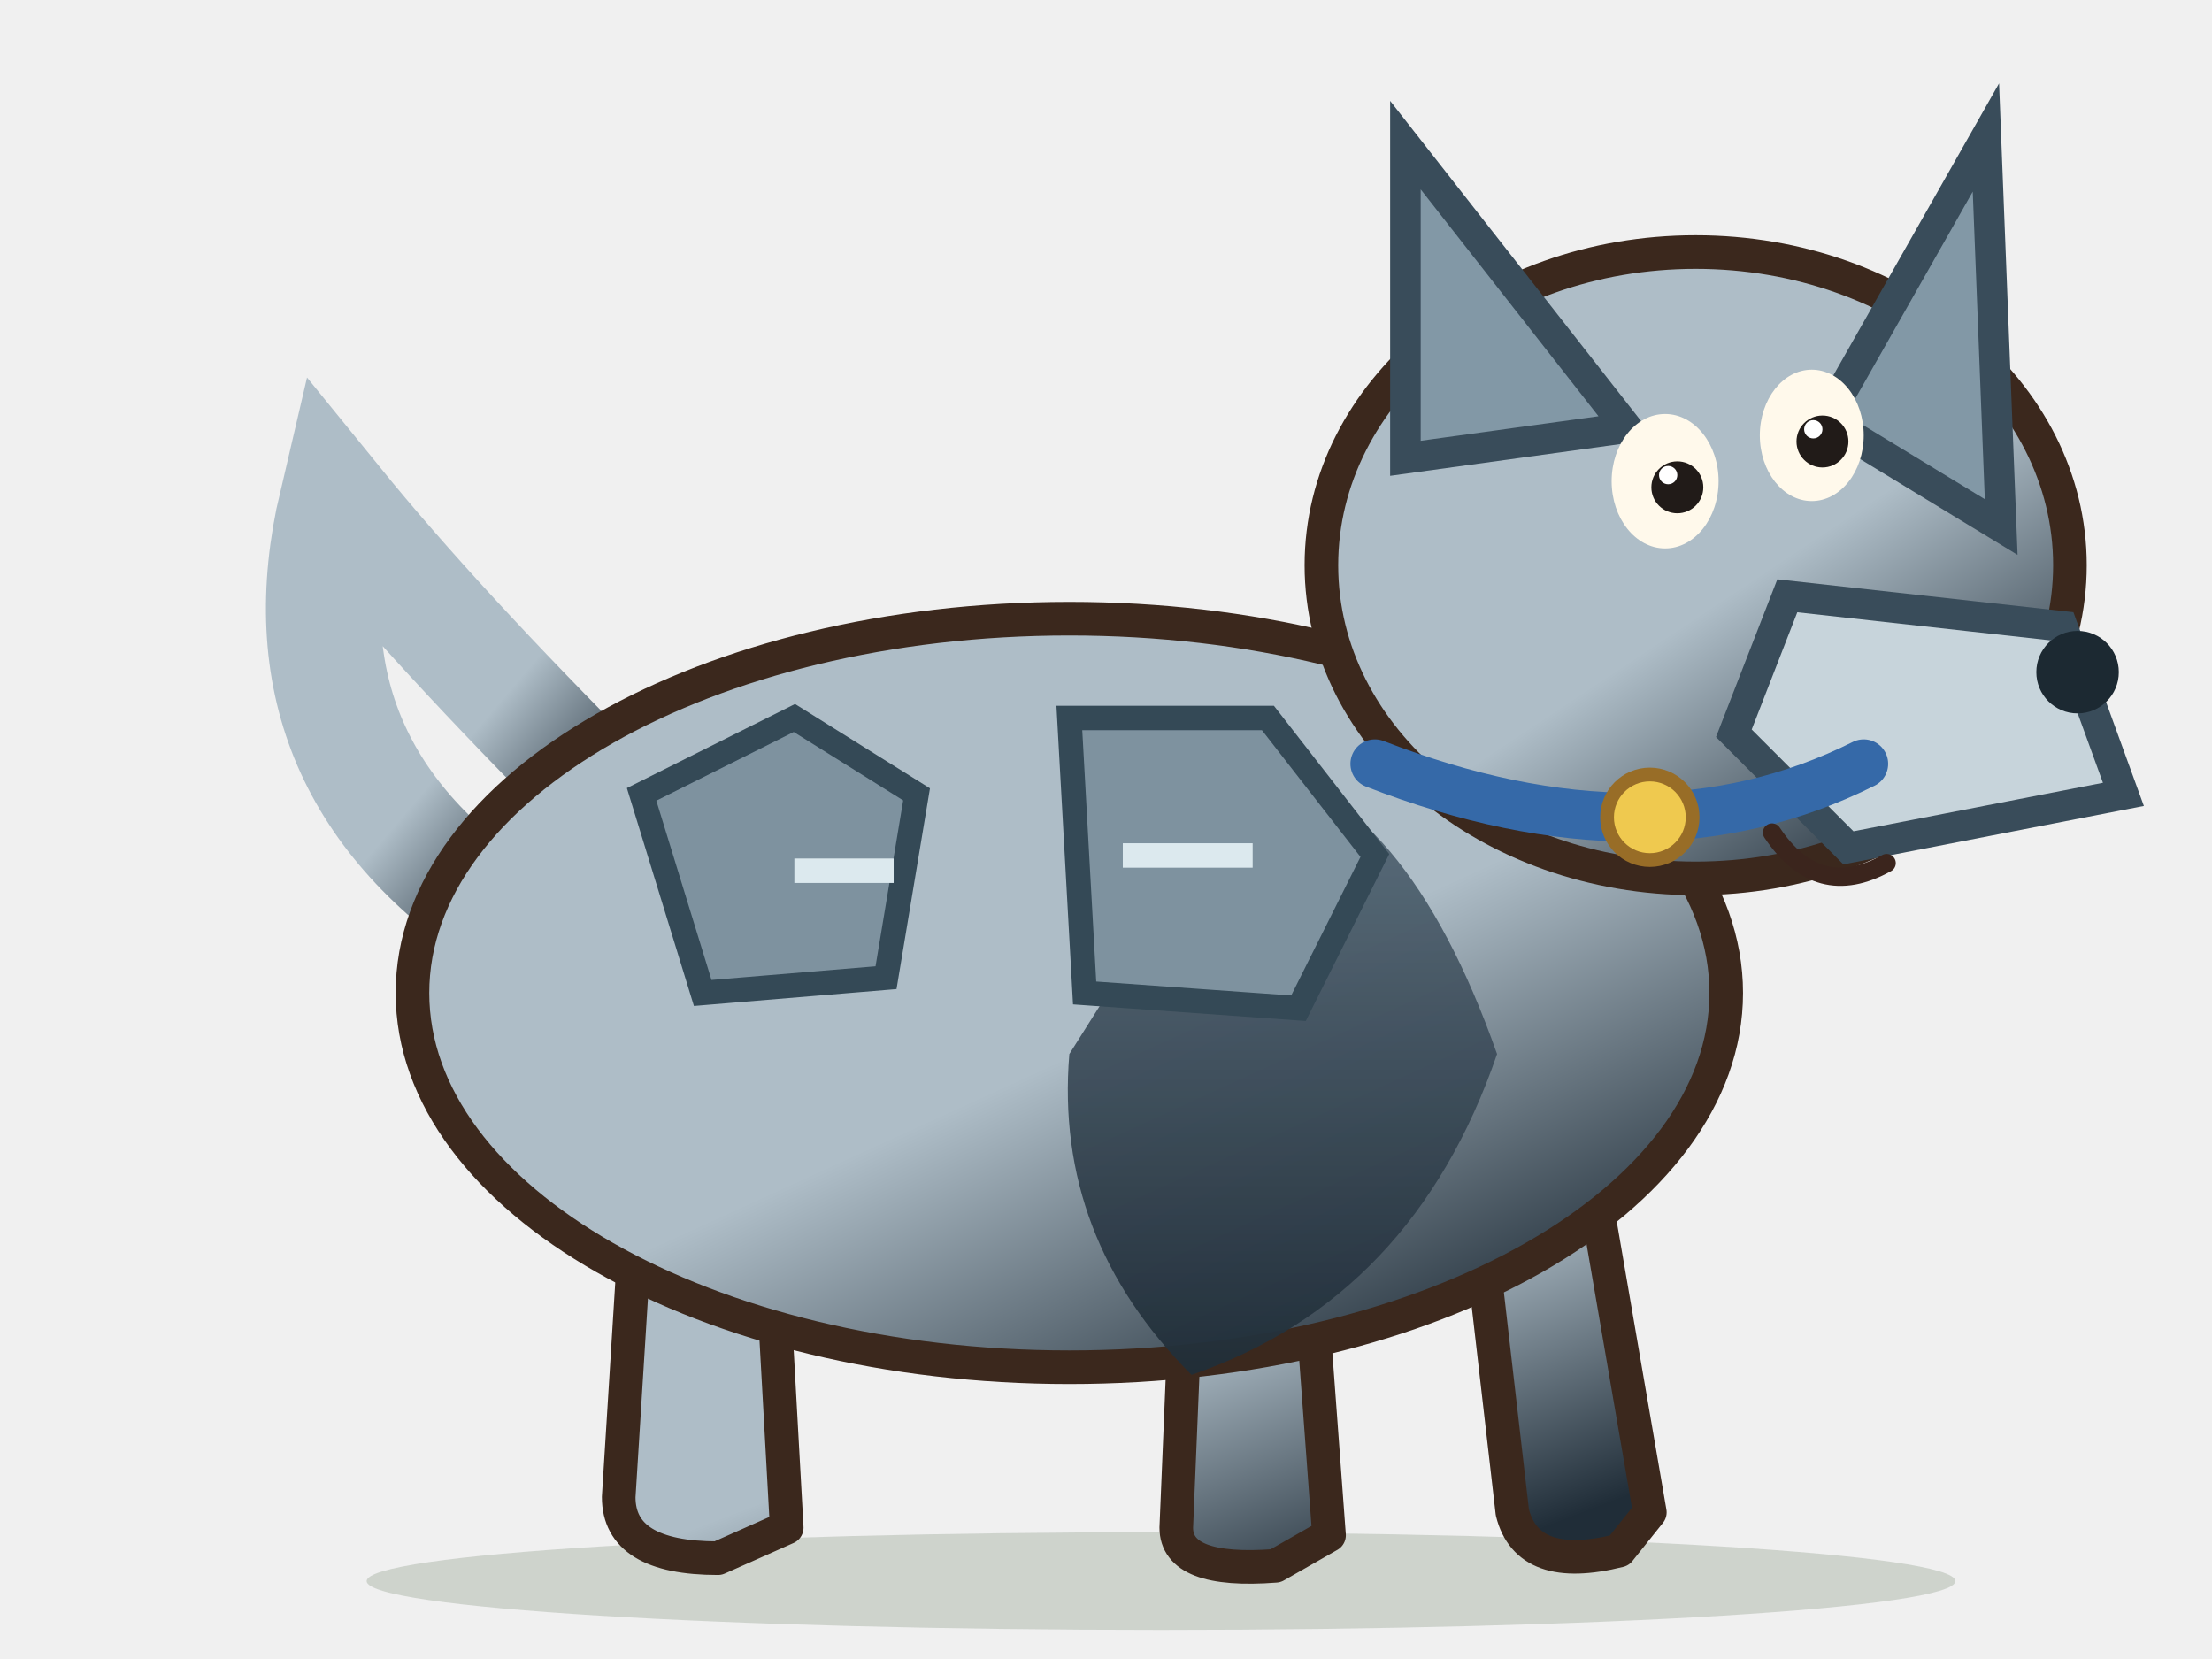
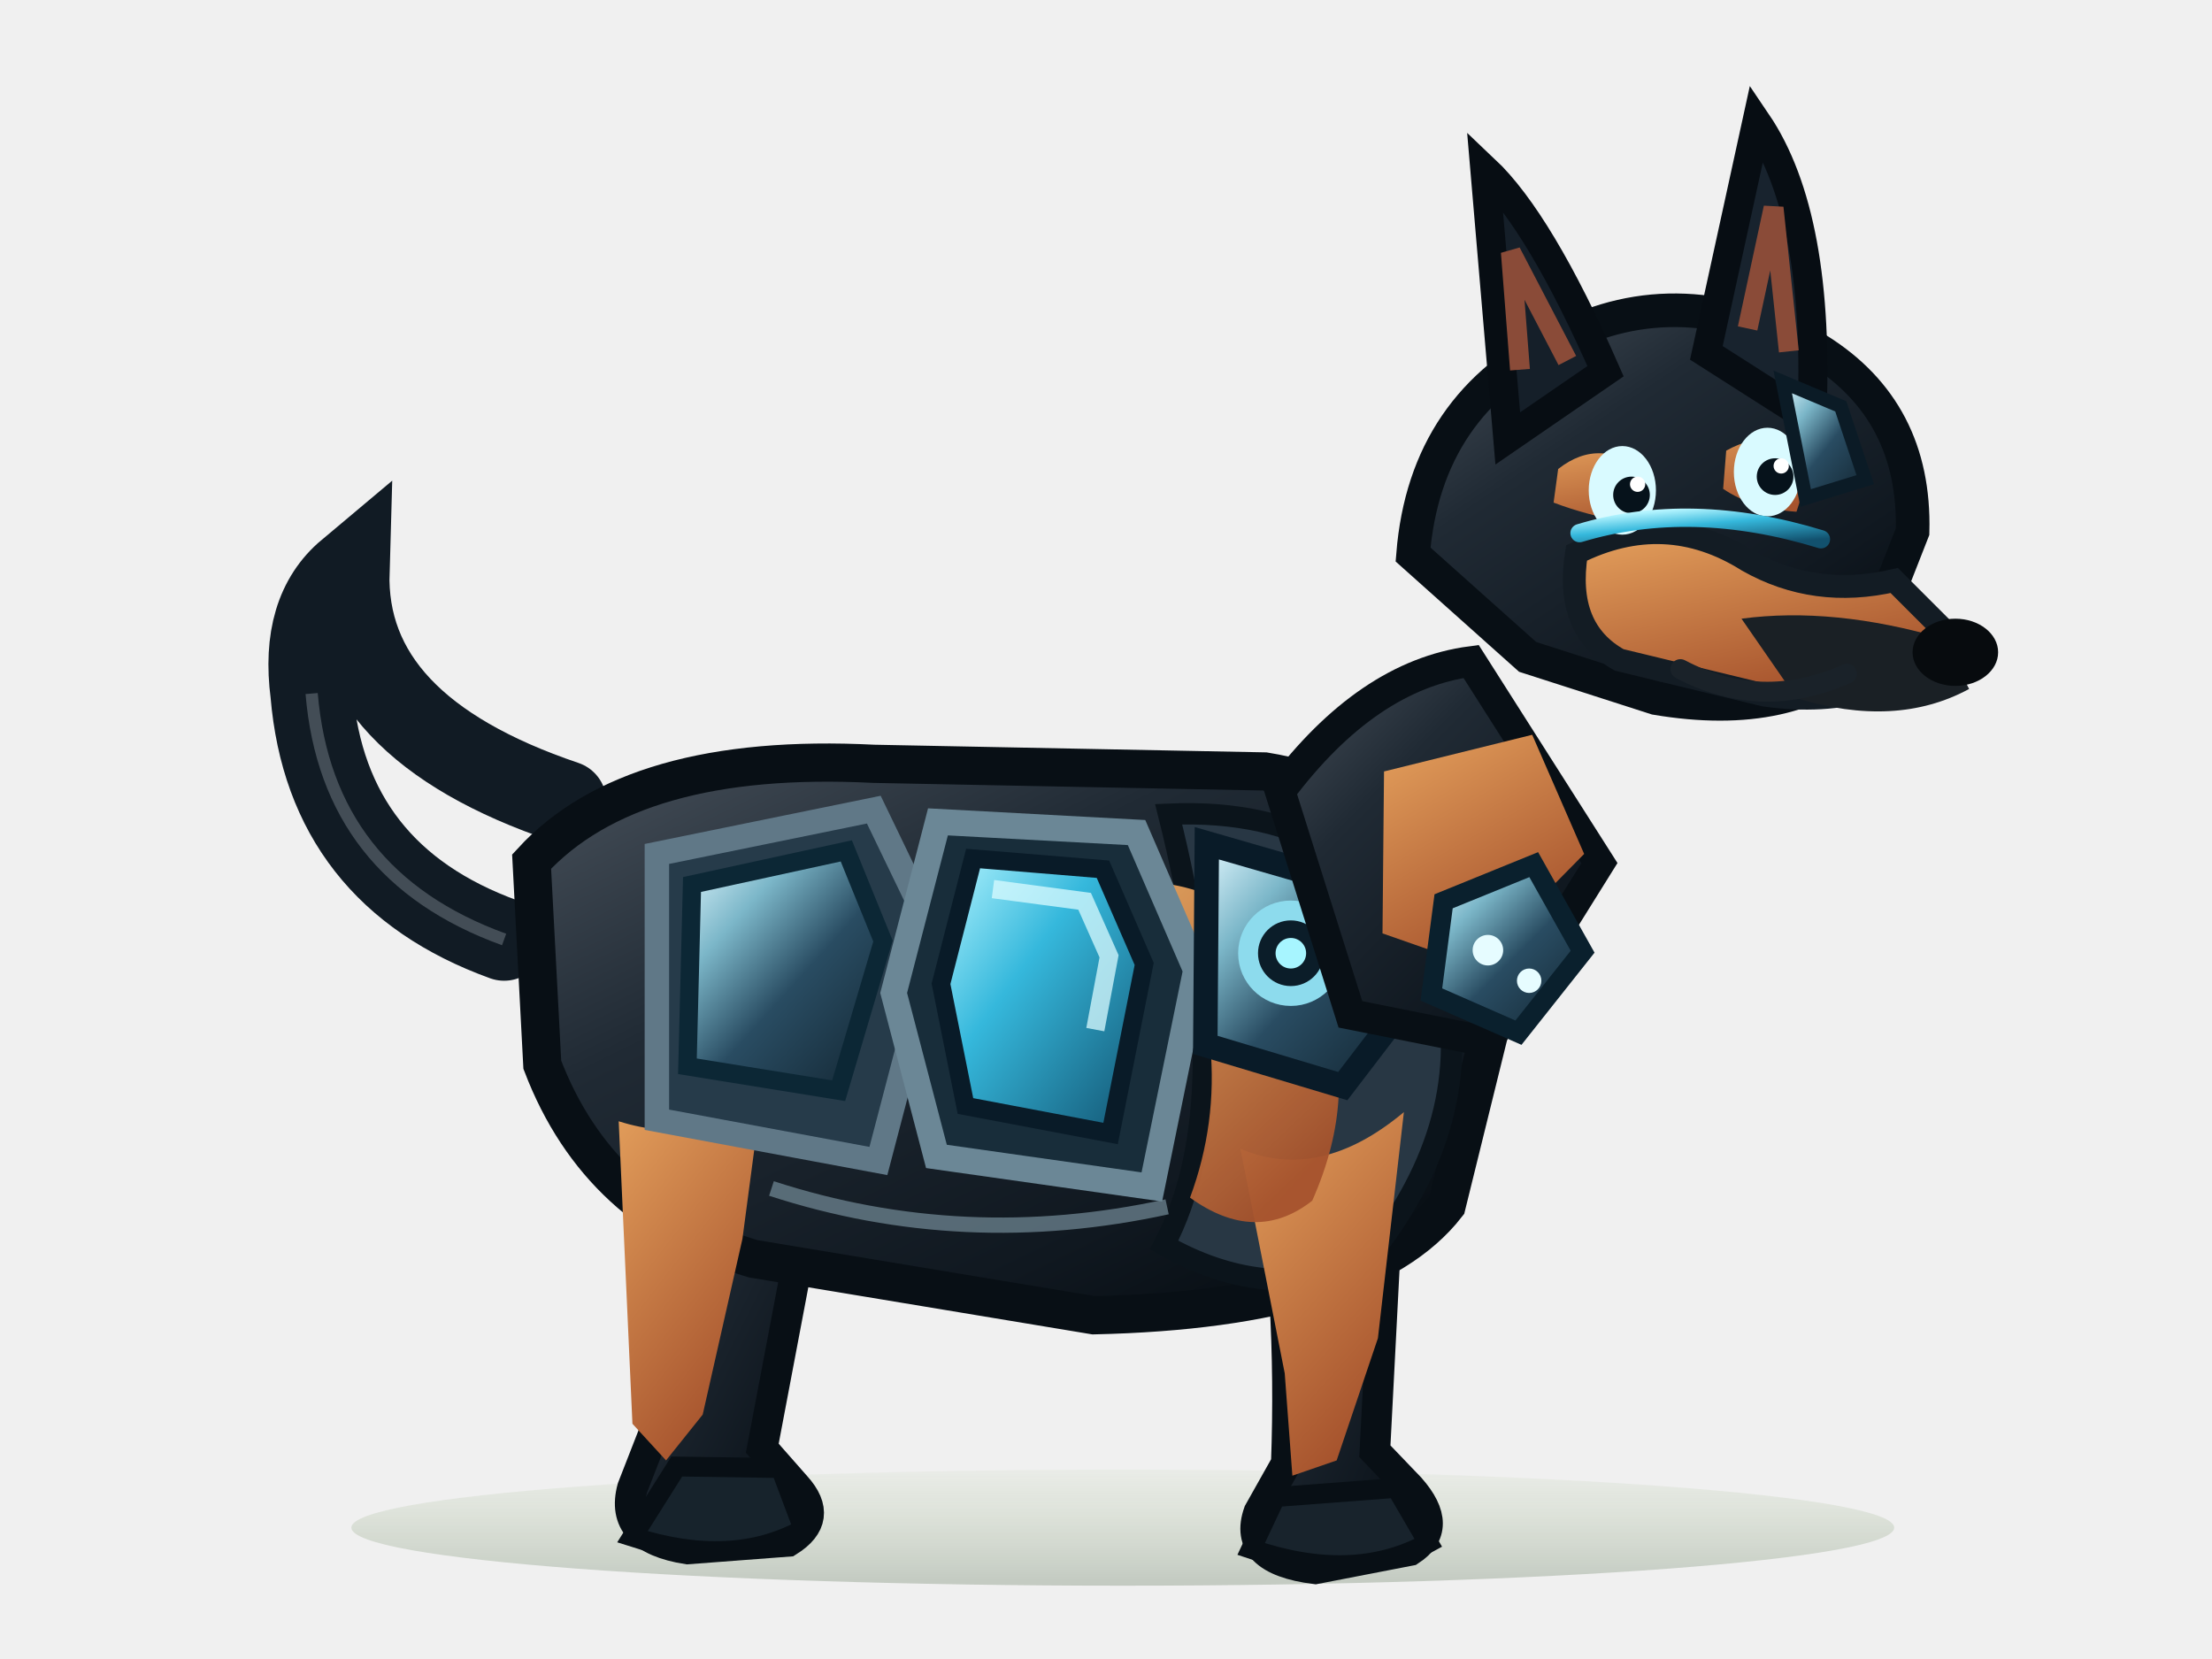
- <svg xmlns="http://www.w3.org/2000/svg" viewBox="0 0 1448 1086" width="1448" height="1086" role="img" aria-label="Cachorro robo">
+ <svg xmlns="http://www.w3.org/2000/svg" viewBox="0 0 1448 1086" width="1448" height="1086" role="img" aria-label="Doberman robô">
  <defs>
-     <linearGradient id="coat" x1="0" y1="0" x2="0.8" y2="1">
-       <stop stop-color="#aebdc7" />
-       <stop offset=".6" stop-color="#aebdc7" />
-       <stop offset="1" stop-color="#202d38" />
+     <linearGradient id="ground" x1="0" y1="0" x2="0" y2="1">
+       <stop stop-color="#6c9b42" stop-opacity=".05" />
+       <stop offset="1" stop-color="#304d2a" stop-opacity=".24" />
    </linearGradient>
-     <linearGradient id="chest" x1="0" y1="0" x2="0" y2="1">
-       <stop stop-color="#596c7b" />
-       <stop offset="1" stop-color="#202d38" />
+     <linearGradient id="metal" x1="0" y1="0" x2=".9" y2="1">
+       <stop stop-color="#e3f8ff" />
+       <stop offset=".28" stop-color="#7cb7c9" />
+       <stop offset=".58" stop-color="#294c62" />
+       <stop offset="1" stop-color="#152936" />
+     </linearGradient>
+     <linearGradient id="red" x1="0" y1="0" x2=".8" y2="1">
+       <stop stop-color="#f45d63" />
+       <stop offset="1" stop-color="#922d39" />
+     </linearGradient>
+     <linearGradient id="black" x1="0" y1="0" x2=".85" y2="1">
+       <stop stop-color="#48515b" />
+       <stop offset=".35" stop-color="#202a34" />
+       <stop offset=".78" stop-color="#101820" />
+       <stop offset="1" stop-color="#050b10" />
+     </linearGradient>
+     <linearGradient id="tan" x1="0" y1="0" x2=".5" y2="1">
+       <stop stop-color="#e5a15d" />
+       <stop offset="1" stop-color="#a6532d" />
+     </linearGradient>
+     <linearGradient id="blue" x1="0" y1="0" x2="1" y2="1">
+       <stop stop-color="#b5f5ff" />
+       <stop offset=".4" stop-color="#35b8dc" />
+       <stop offset="1" stop-color="#12516e" />
    </linearGradient>
  </defs>
-   <ellipse cx="760" cy="1035" rx="520" ry="32" fill="#18380f" opacity=".16" />
-   <path d="M330 600Q180 500 220 330Q285 410 395 520" fill="none" stroke="url(#coat)" stroke-width="75" stroke-linecap="round" />
-   <path d="M420 740L405 980Q405 1020 470 1020L515 1000L500 730M780 760L770 1000Q770 1030 835 1025L870 1005L850 735M960 730L990 990Q1000 1030 1060 1015L1080 990L1030 700" fill="url(#coat)" stroke="#3b281d" stroke-width="22" stroke-linejoin="round" />
-   <ellipse cx="700" cy="650" rx="430" ry="245" fill="url(#coat)" stroke="#3b281d" stroke-width="22" />
-   <path d="M820 500Q920 520 980 690Q925 850 780 900Q690 810 700 690Z" fill="url(#chest)" opacity=".95" />
-   <path d="M420 520L520 470L600 520L580 640L460 650Z M700 470L830 470L900 560L850 660L710 650Z" fill="#7e929f" stroke="#344956" stroke-width="16" />
-   <path d="M520 570H585M735 560H820" stroke="#dce9ee" stroke-width="16" />
-   <ellipse cx="1110" cy="370" rx="245" ry="205" fill="url(#coat)" stroke="#3b281d" stroke-width="22" />
-   <path d="M920 300L920 95L1065 280Z" fill="#8298a6" stroke="#394c5a" stroke-width="20" />
-   <path d="M1195 275L1300 90L1310 345Z" fill="#8298a6" stroke="#394c5a" stroke-width="20" />
-   <path d="M1170 390L1350 410L1390 520L1210 555L1135 480Z" fill="#c7d4db" stroke="#394c5a" stroke-width="20" />
-   <circle cx="1360" cy="440" r="27" fill="#1c2932" />
-   <ellipse cx="1090" cy="315" rx="35" ry="44" fill="#fff9eb" />
-   <ellipse cx="1186" cy="285" rx="34" ry="43" fill="#fff9eb" />
-   <circle cx="1098" cy="319" r="17" fill="#211b18" />
-   <circle cx="1193" cy="289" r="17" fill="#211b18" />
-   <circle cx="1092" cy="311" r="6" fill="#fff" />
-   <circle cx="1187" cy="281" r="6" fill="#fff" />
-   <path d="M900 500Q1080 570 1220 500" fill="none" stroke="#3569a8" stroke-width="32" stroke-linecap="round" />
-   <circle cx="1080" cy="535" r="28" fill="#efc94f" stroke="#986d27" stroke-width="9" />
-   <path d="M1160 545Q1190 590 1235 565" stroke="#3b251d" stroke-width="12" fill="none" stroke-linecap="round" />
+   <ellipse cx="735" cy="1000" rx="505" ry="38" fill="url(#ground)" />
+   <path d="M330 615Q214 573 204 454Q197 400 228 374Q225 476 370 525" fill="none" stroke="#111b24" stroke-width="54" stroke-linecap="round" />
+   <path d="M330 615Q214 573 204 454" fill="none" stroke="#59636b" stroke-width="8" opacity=".7" />
+   <path d="M465 730Q438 817 430 933L414 974Q405 1007 450 1014L516 1009Q540 994 521 973L499 948L535 758Z" fill="url(#black)" stroke="#080f15" stroke-width="20" />
+   <path d="M443 960L511 961L526 1001Q479 1027 414 1006Z" fill="#17232c" stroke="#080f15" stroke-width="13" />
+   <path d="M830 750Q846 849 842 958L824 990Q813 1021 861 1027L923 1015Q946 1000 923 974L900 950L911 737Z" fill="url(#black)" stroke="#080f15" stroke-width="20" />
+   <path d="M835 980L914 974L935 1010Q886 1037 819 1014Z" fill="#18232c" stroke="#080f15" stroke-width="13" />
+   <path d="M348 564Q414 492 572 500L828 505Q937 523 985 635L947 789Q894 857 716 861L493 824Q392 794 355 697Z" fill="url(#black)" stroke="#080f15" stroke-width="25" />
+   <path d="M765 533Q897 527 946 645Q966 739 891 829Q827 852 762 815Q812 720 765 533Z" fill="#283744" stroke="#0b141b" stroke-width="14" />
+   <path d="M405 734Q462 752 499 713L486 811L460 926L436 956L414 932Z" fill="url(#tan)" />
+   <path d="M812 752Q864 774 919 728L902 876L875 956L846 966L841 899Z" fill="url(#tan)" />
+   <path d="M760 578Q825 586 866 655Q890 716 859 786Q822 815 779 784Q815 687 760 578Z" fill="url(#tan)" opacity=".95" />
+   <path d="M430 559L572 530L613 615L575 760L430 733Z" fill="#263b4a" stroke="#607887" stroke-width="16" />
+   <path d="M453 579L554 557L578 616L549 714L450 698Z" fill="url(#metal)" stroke="#0c2735" stroke-width="12" />
+   <path d="M614 538L744 545L783 635L754 777L613 757L585 650Z" fill="#182d3a" stroke="#6b8796" stroke-width="17" />
+   <path d="M637 562L722 569L749 631L727 742L632 724L616 644Z" fill="url(#blue)" stroke="#091b28" stroke-width="12" />
+   <path d="M650 582L710 590L726 626L717 674" fill="none" stroke="#d9fbff" stroke-width="12" opacity=".75" />
+   <path d="M790 552L894 582L918 660L879 711L789 684Z" fill="url(#metal)" stroke="#091b28" stroke-width="16" />
+   <circle cx="845" cy="624" r="28" fill="#0b1d29" stroke="#8ddbed" stroke-width="13" />
+   <circle cx="845" cy="624" r="10" fill="#a7f5ff" />
+   <path d="M838 518Q895 442 963 433L1047 565L974 682L884 664Z" fill="url(#black)" stroke="#080f15" stroke-width="20" />
+   <path d="M906 505L1003 481L1037 559L965 632L905 611Z" fill="url(#tan)" />
+   <path d="M925 363Q933 264 1021 222Q1100 181 1190 229Q1254 269 1252 348L1221 427Q1173 472 1084 457L1000 430Z" fill="url(#black)" stroke="#080f15" stroke-width="22" />
+   <path d="M987 287L972 111Q1008 145 1051 243Z" fill="#151f29" stroke="#070d13" stroke-width="19" />
+   <path d="M1117 231L1150 80Q1192 142 1186 275Z" fill="#18232e" stroke="#070d13" stroke-width="19" />
+   <path d="M995 242L989 165L1026 236M1144 215L1161 136L1171 230" fill="none" stroke="#8a4b38" stroke-width="13" />
+   <path d="M1020 307Q1048 285 1078 310L1065 342Q1038 337 1017 329Z M1130 295Q1162 277 1186 304L1176 335Q1147 333 1128 320Z" fill="url(#tan)" />
+   <path d="M1032 362Q1090 333 1144 367Q1188 392 1240 380L1277 417Q1233 466 1155 455L1060 432Q1024 412 1032 362Z" fill="url(#tan)" stroke="#131c24" stroke-width="15" />
+   <path d="M1140 405Q1200 397 1272 418L1289 451Q1241 477 1176 457Z" fill="#1a2025" />
+   <ellipse cx="1280" cy="427" rx="28" ry="22" fill="#070b0e" />
+   <ellipse cx="1062" cy="321" rx="22" ry="29" fill="#d9faff" />
+   <ellipse cx="1157" cy="309" rx="22" ry="29" fill="#d9faff" />
+   <circle cx="1068" cy="324" r="12" fill="#06121b" />
+   <circle cx="1162" cy="312" r="12" fill="#06121b" />
+   <circle cx="1072" cy="317" r="5" fill="#fff" />
+   <circle cx="1166" cy="305" r="5" fill="#fff" />
+   <path d="M1034 349Q1107 327 1192 353" fill="none" stroke="url(#blue)" stroke-width="12" stroke-linecap="round" />
+   <path d="M1100 438Q1153 466 1209 441" fill="none" stroke="#1a2229" stroke-width="13" stroke-linecap="round" />
+   <path d="M945 590L1004 566L1036 623L994 676L937 651Z" fill="url(#metal)" stroke="#0a202d" stroke-width="13" />
+   <circle cx="974" cy="622" r="10" fill="#e6fcff" />
+   <circle cx="1001" cy="642" r="8" fill="#e6fcff" />
+   <path d="M1167 250L1205 266L1221 314L1182 326Z" fill="url(#metal)" stroke="#0b1b26" stroke-width="9" />
+   <path d="M505 778Q631 819 764 790" fill="none" stroke="#748c98" stroke-width="10" opacity=".7" />
</svg>
